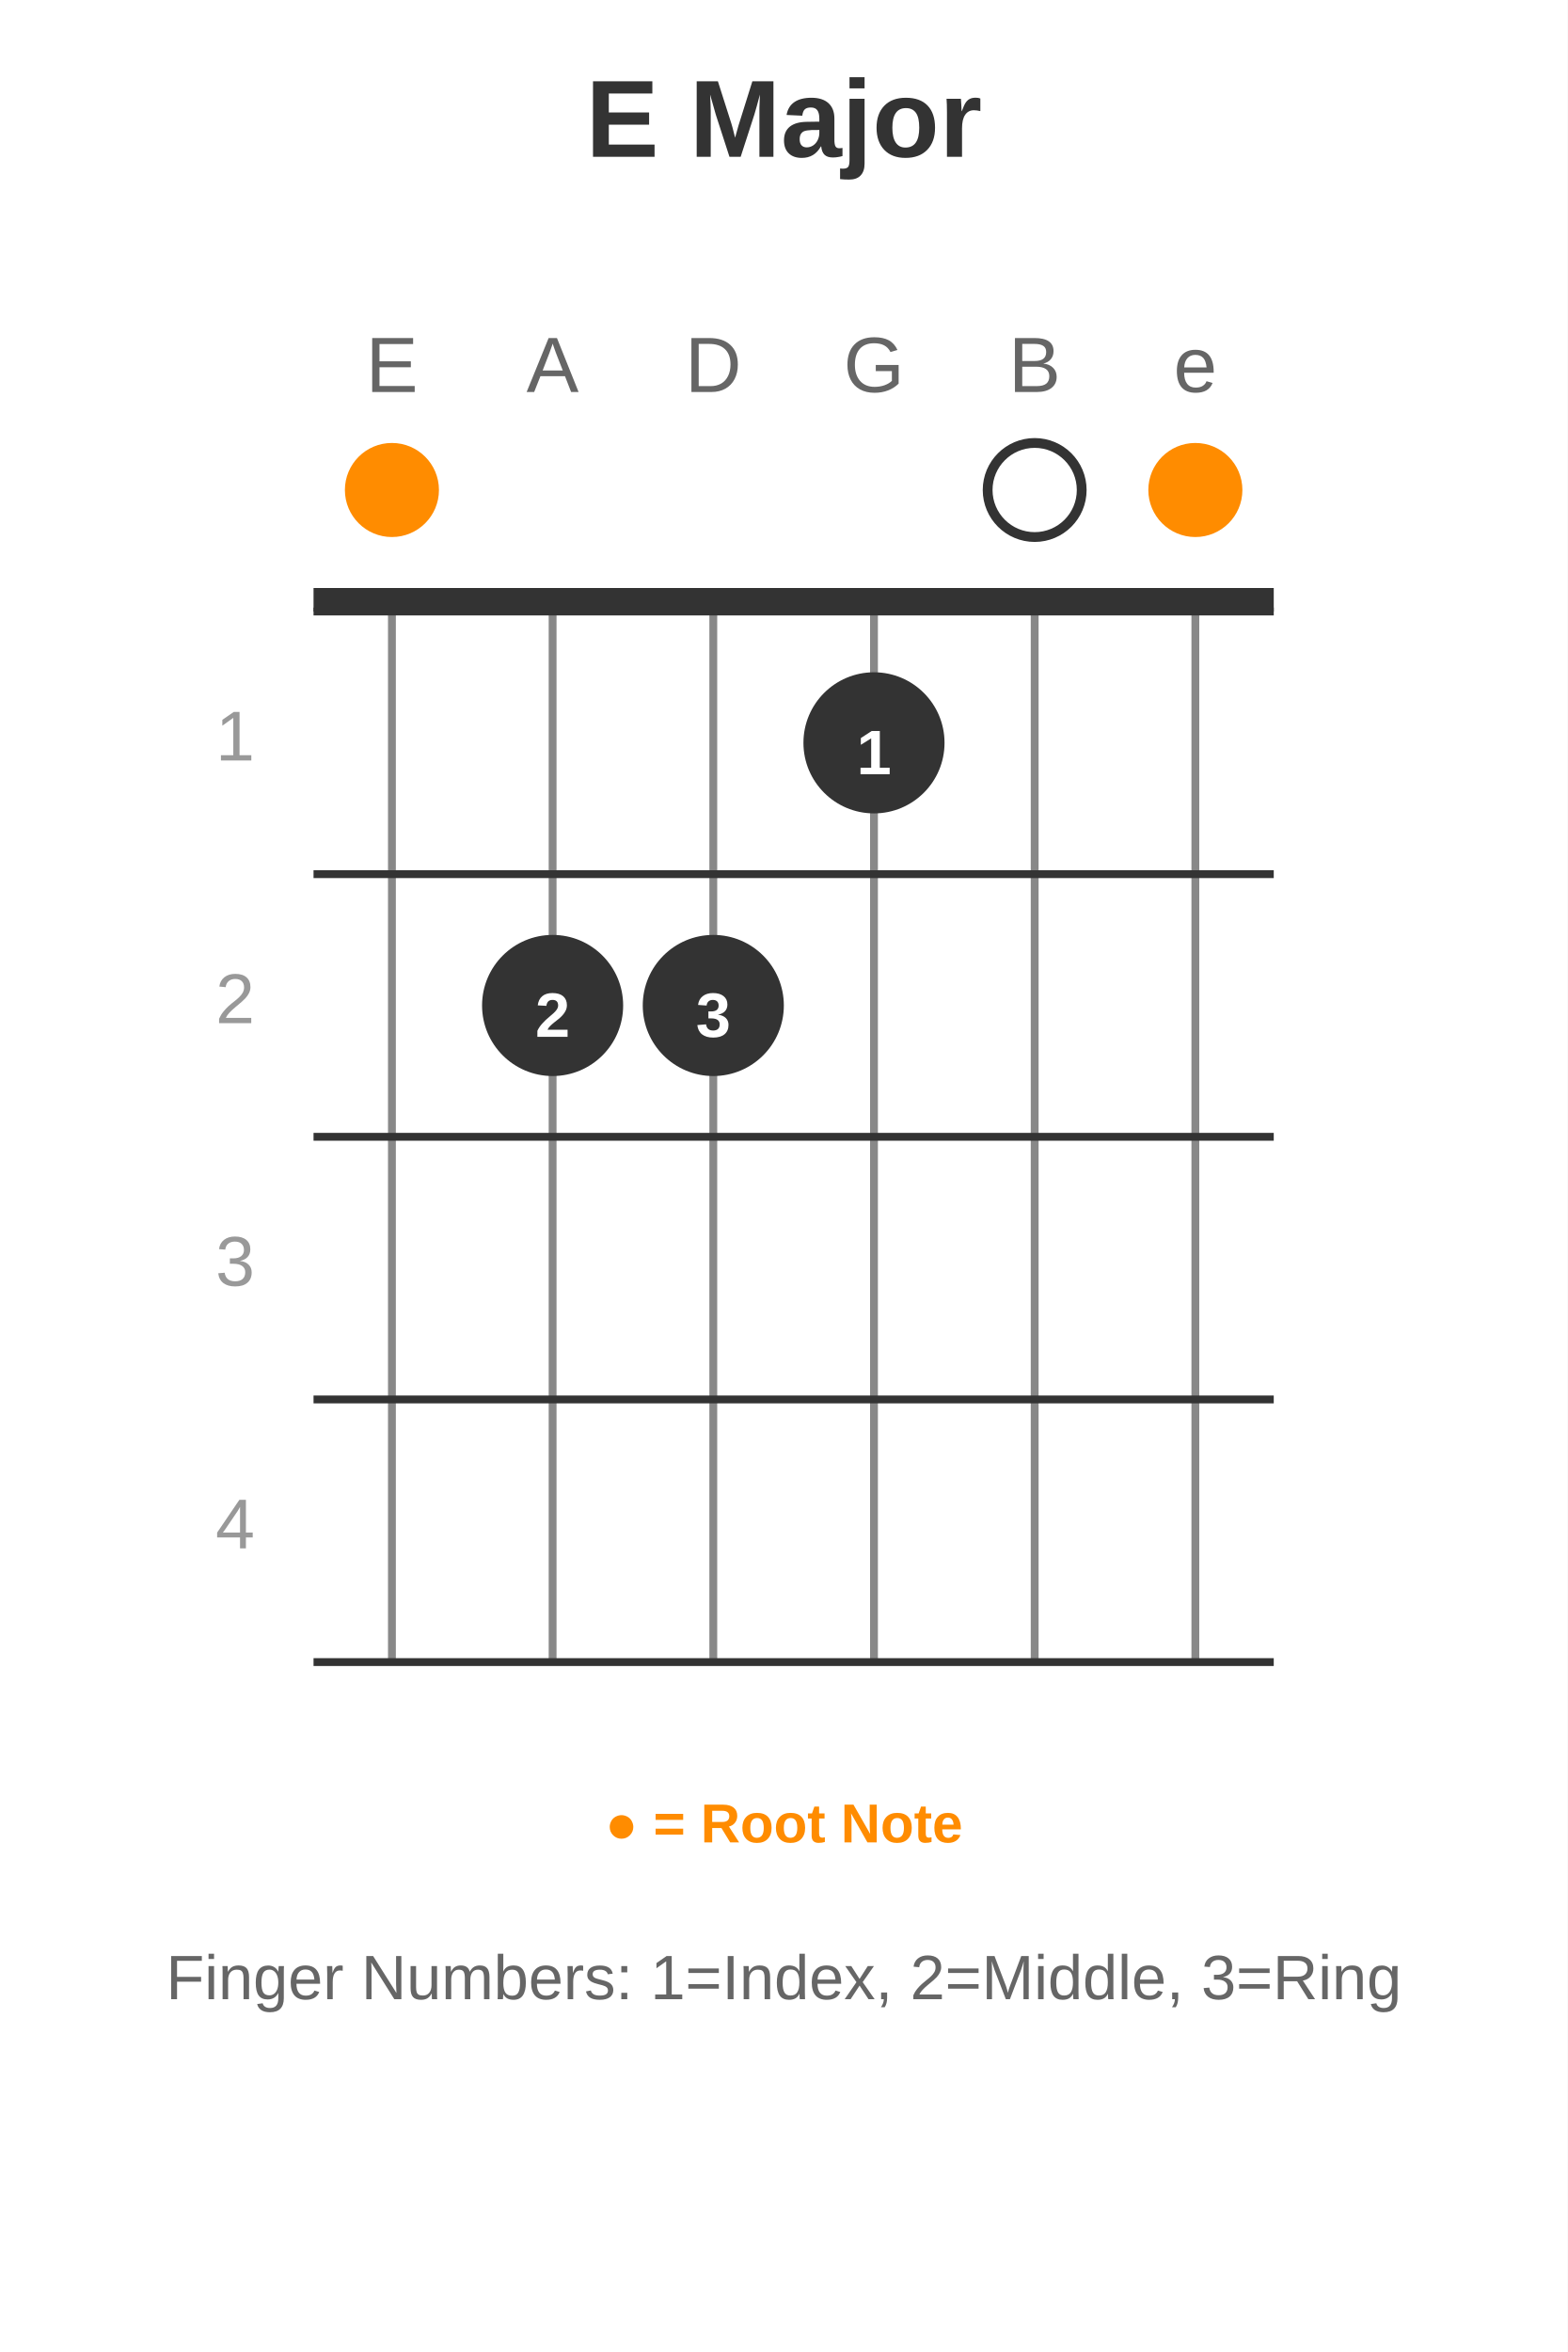
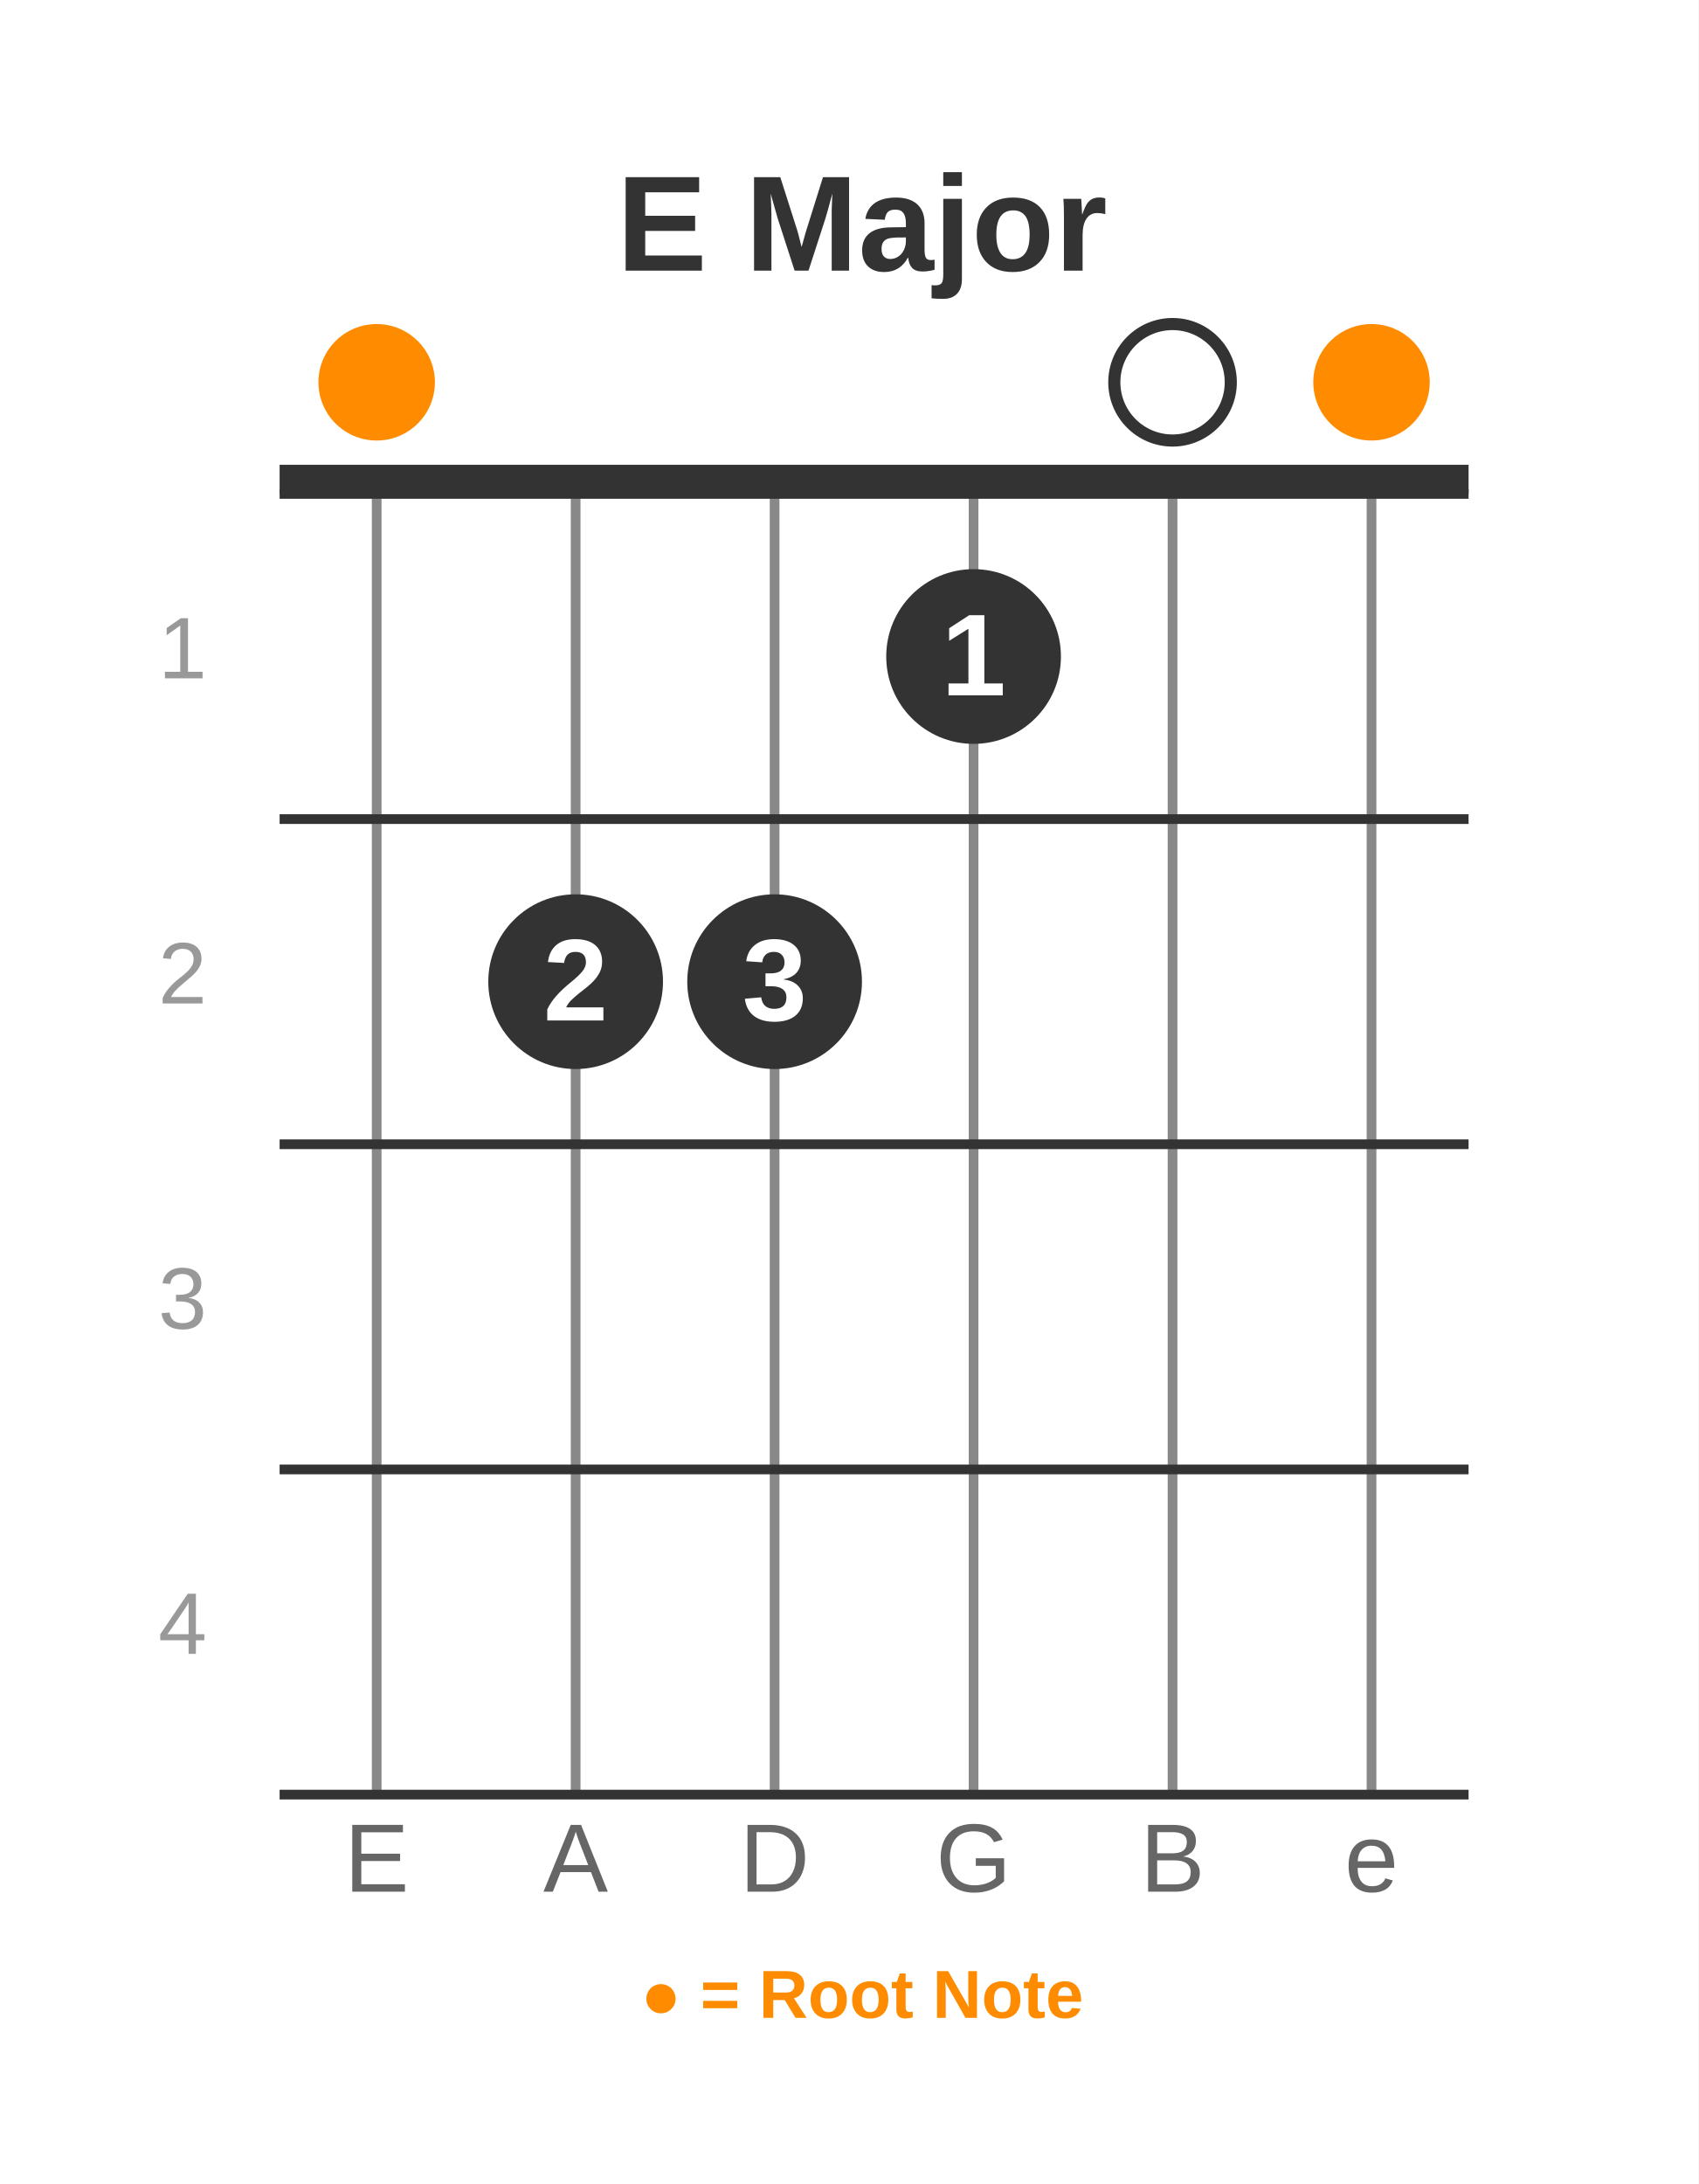
- <svg xmlns="http://www.w3.org/2000/svg" width="400" height="600">
-   <rect width="400" height="600" fill="white" />
-   <text x="200" y="40" font-family="Arial, sans-serif" font-size="28" font-weight="bold" text-anchor="middle" fill="#333">E Major</text>
-   <text x="100" y="100" font-family="Arial, sans-serif" font-size="20" text-anchor="middle" fill="#666">E</text>
-   <text x="141" y="100" font-family="Arial, sans-serif" font-size="20" text-anchor="middle" fill="#666">A</text>
-   <text x="182" y="100" font-family="Arial, sans-serif" font-size="20" text-anchor="middle" fill="#666">D</text>
-   <text x="223" y="100" font-family="Arial, sans-serif" font-size="20" text-anchor="middle" fill="#666">G</text>
-   <text x="264" y="100" font-family="Arial, sans-serif" font-size="20" text-anchor="middle" fill="#666">B</text>
-   <text x="305" y="100" font-family="Arial, sans-serif" font-size="20" text-anchor="middle" fill="#666">e</text>
-   <circle cx="100" cy="125" r="12" fill="#FF8C00" />
-   <circle cx="264" cy="125" r="12" fill="none" stroke="#333" stroke-width="2.5" />
-   <circle cx="305" cy="125" r="12" fill="#FF8C00" />
-   <rect x="80" y="150" width="245" height="6" fill="#333" />
-   <line x1="100" y1="156" x2="100" y2="424" stroke="#888" stroke-width="2" />
-   <line x1="141" y1="156" x2="141" y2="424" stroke="#888" stroke-width="2" />
-   <line x1="182" y1="156" x2="182" y2="424" stroke="#888" stroke-width="2" />
-   <line x1="223" y1="156" x2="223" y2="424" stroke="#888" stroke-width="2" />
-   <line x1="264" y1="156" x2="264" y2="424" stroke="#888" stroke-width="2" />
-   <line x1="305" y1="156" x2="305" y2="424" stroke="#888" stroke-width="2" />
-   <line x1="80" y1="156" x2="325" y2="156" stroke="#333" stroke-width="2" />
-   <line x1="80" y1="223" x2="325" y2="223" stroke="#333" stroke-width="2" />
-   <line x1="80" y1="290" x2="325" y2="290" stroke="#333" stroke-width="2" />
-   <line x1="80" y1="357" x2="325" y2="357" stroke="#333" stroke-width="2" />
-   <line x1="80" y1="424" x2="325" y2="424" stroke="#333" stroke-width="2" />
-   <text x="60" y="194" font-family="Arial, sans-serif" font-size="18" text-anchor="middle" fill="#999">1</text>
-   <text x="60" y="261" font-family="Arial, sans-serif" font-size="18" text-anchor="middle" fill="#999">2</text>
-   <text x="60" y="328" font-family="Arial, sans-serif" font-size="18" text-anchor="middle" fill="#999">3</text>
-   <text x="60" y="395" font-family="Arial, sans-serif" font-size="18" text-anchor="middle" fill="#999">4</text>
-   <circle cx="141" cy="256.5" r="18" fill="#333" />
-   <text x="141" y="264.5" font-family="Arial, sans-serif" font-size="16" font-weight="bold" text-anchor="middle" fill="white">2</text>
-   <circle cx="182" cy="256.5" r="18" fill="#333" />
-   <text x="182" y="264.5" font-family="Arial, sans-serif" font-size="16" font-weight="bold" text-anchor="middle" fill="white">3</text>
-   <circle cx="223" cy="189.5" r="18" fill="#333" />
-   <text x="223" y="197.5" font-family="Arial, sans-serif" font-size="16" font-weight="bold" text-anchor="middle" fill="white">1</text>
-   <text x="200" y="470" font-family="Arial, sans-serif" font-size="14" text-anchor="middle" fill="#FF8C00" font-weight="bold">● = Root Note</text>
-   <text x="200" y="510" font-family="Arial, sans-serif" font-size="16" text-anchor="middle" fill="#666">Finger Numbers: 1=Index, 2=Middle, 3=Ring</text>
+ <svg xmlns="http://www.w3.org/2000/svg" width="350" height="450" version="1.1" id="svg27">
+   <defs id="defs27" />
+   <rect width="350" height="450" fill="#ffffff" id="rect1" x="0" y="0" />
+   <text x="177.618" y="55.768" font-family="Arial, sans-serif" font-size="28px" font-weight="bold" text-anchor="middle" fill="#333333" id="text1">E Major</text>
+   <text x="77.618" y="389.768" font-family="Arial, sans-serif" font-size="20px" text-anchor="middle" fill="#666666" id="text2">E</text>
+   <text x="118.618" y="389.768" font-family="Arial, sans-serif" font-size="20px" text-anchor="middle" fill="#666666" id="text3">A</text>
+   <text x="159.618" y="389.768" font-family="Arial, sans-serif" font-size="20px" text-anchor="middle" fill="#666666" id="text4">D</text>
+   <text x="200.618" y="389.768" font-family="Arial, sans-serif" font-size="20px" text-anchor="middle" fill="#666666" id="text5">G</text>
+   <text x="241.618" y="389.768" font-family="Arial, sans-serif" font-size="20px" text-anchor="middle" fill="#666666" id="text6">B</text>
+   <text x="282.618" y="389.768" font-family="Arial, sans-serif" font-size="20px" text-anchor="middle" fill="#666666" id="text7">e</text>
+   <circle cx="77.618" cy="78.768" r="12" fill="#ff8c00" id="circle7" />
+   <circle cx="241.618" cy="78.768" r="12" fill="none" stroke="#333333" stroke-width="2.5" id="circle8" />
+   <circle cx="282.618" cy="78.768" r="12" fill="#ff8c00" id="circle9" />
+   <rect x="57.618" y="95.768" width="245" height="6" fill="#333333" id="rect9" />
+   <line x1="77.618" y1="101.768" x2="77.618" y2="369.768" stroke="#888888" stroke-width="2" id="line9" />
+   <line x1="118.618" y1="101.768" x2="118.618" y2="369.768" stroke="#888888" stroke-width="2" id="line10" />
+   <line x1="159.618" y1="101.768" x2="159.618" y2="369.768" stroke="#888888" stroke-width="2" id="line11" />
+   <line x1="200.618" y1="101.768" x2="200.618" y2="369.768" stroke="#888888" stroke-width="2" id="line12" />
+   <line x1="241.618" y1="101.768" x2="241.618" y2="369.768" stroke="#888888" stroke-width="2" id="line13" />
+   <line x1="282.618" y1="101.768" x2="282.618" y2="369.768" stroke="#888888" stroke-width="2" id="line14" />
+   <line x1="57.618" y1="101.768" x2="302.618" y2="101.768" stroke="#333333" stroke-width="2" id="line15" />
+   <line x1="57.618" y1="168.768" x2="302.618" y2="168.768" stroke="#333333" stroke-width="2" id="line16" />
+   <line x1="57.618" y1="235.768" x2="302.618" y2="235.768" stroke="#333333" stroke-width="2" id="line17" />
+   <line x1="57.618" y1="302.768" x2="302.618" y2="302.768" stroke="#333333" stroke-width="2" id="line18" />
+   <line x1="57.618" y1="369.768" x2="302.618" y2="369.768" stroke="#333333" stroke-width="2" id="line19" />
+   <text x="37.618" y="139.768" font-family="Arial, sans-serif" font-size="18px" text-anchor="middle" fill="#999999" id="text19">1</text>
+   <text x="37.618" y="206.768" font-family="Arial, sans-serif" font-size="18px" text-anchor="middle" fill="#999999" id="text20">2</text>
+   <text x="37.618" y="273.768" font-family="Arial, sans-serif" font-size="18px" text-anchor="middle" fill="#999999" id="text21">3</text>
+   <text x="37.618" y="340.768" font-family="Arial, sans-serif" font-size="18px" text-anchor="middle" fill="#999999" id="text22">4</text>
+   <circle cx="118.618" cy="202.268" r="18" fill="#333333" id="circle22" />
+   <text x="118.618" y="210.268" font-family="Arial, sans-serif" font-size="16" font-weight="bold" text-anchor="middle" fill="#ffffff" id="text23" style="font-size:24px">2</text>
+   <circle cx="159.618" cy="202.268" r="18" fill="#333333" id="circle23" />
+   <text x="159.618" y="210.268" font-family="Arial, sans-serif" font-size="16" font-weight="bold" text-anchor="middle" fill="#ffffff" id="text24" style="font-size:24px">3</text>
+   <circle cx="200.618" cy="135.268" r="18" fill="#333333" id="circle24" />
+   <text x="200.618" y="143.268" font-family="Arial, sans-serif" font-size="16" font-weight="bold" text-anchor="middle" fill="#ffffff" id="text25" style="font-size:24px">1</text>
+   <text x="177.618" y="415.768" font-family="Arial, sans-serif" font-size="14px" text-anchor="middle" fill="#ff8c00" font-weight="bold" id="text26">● = Root Note</text>
</svg>
